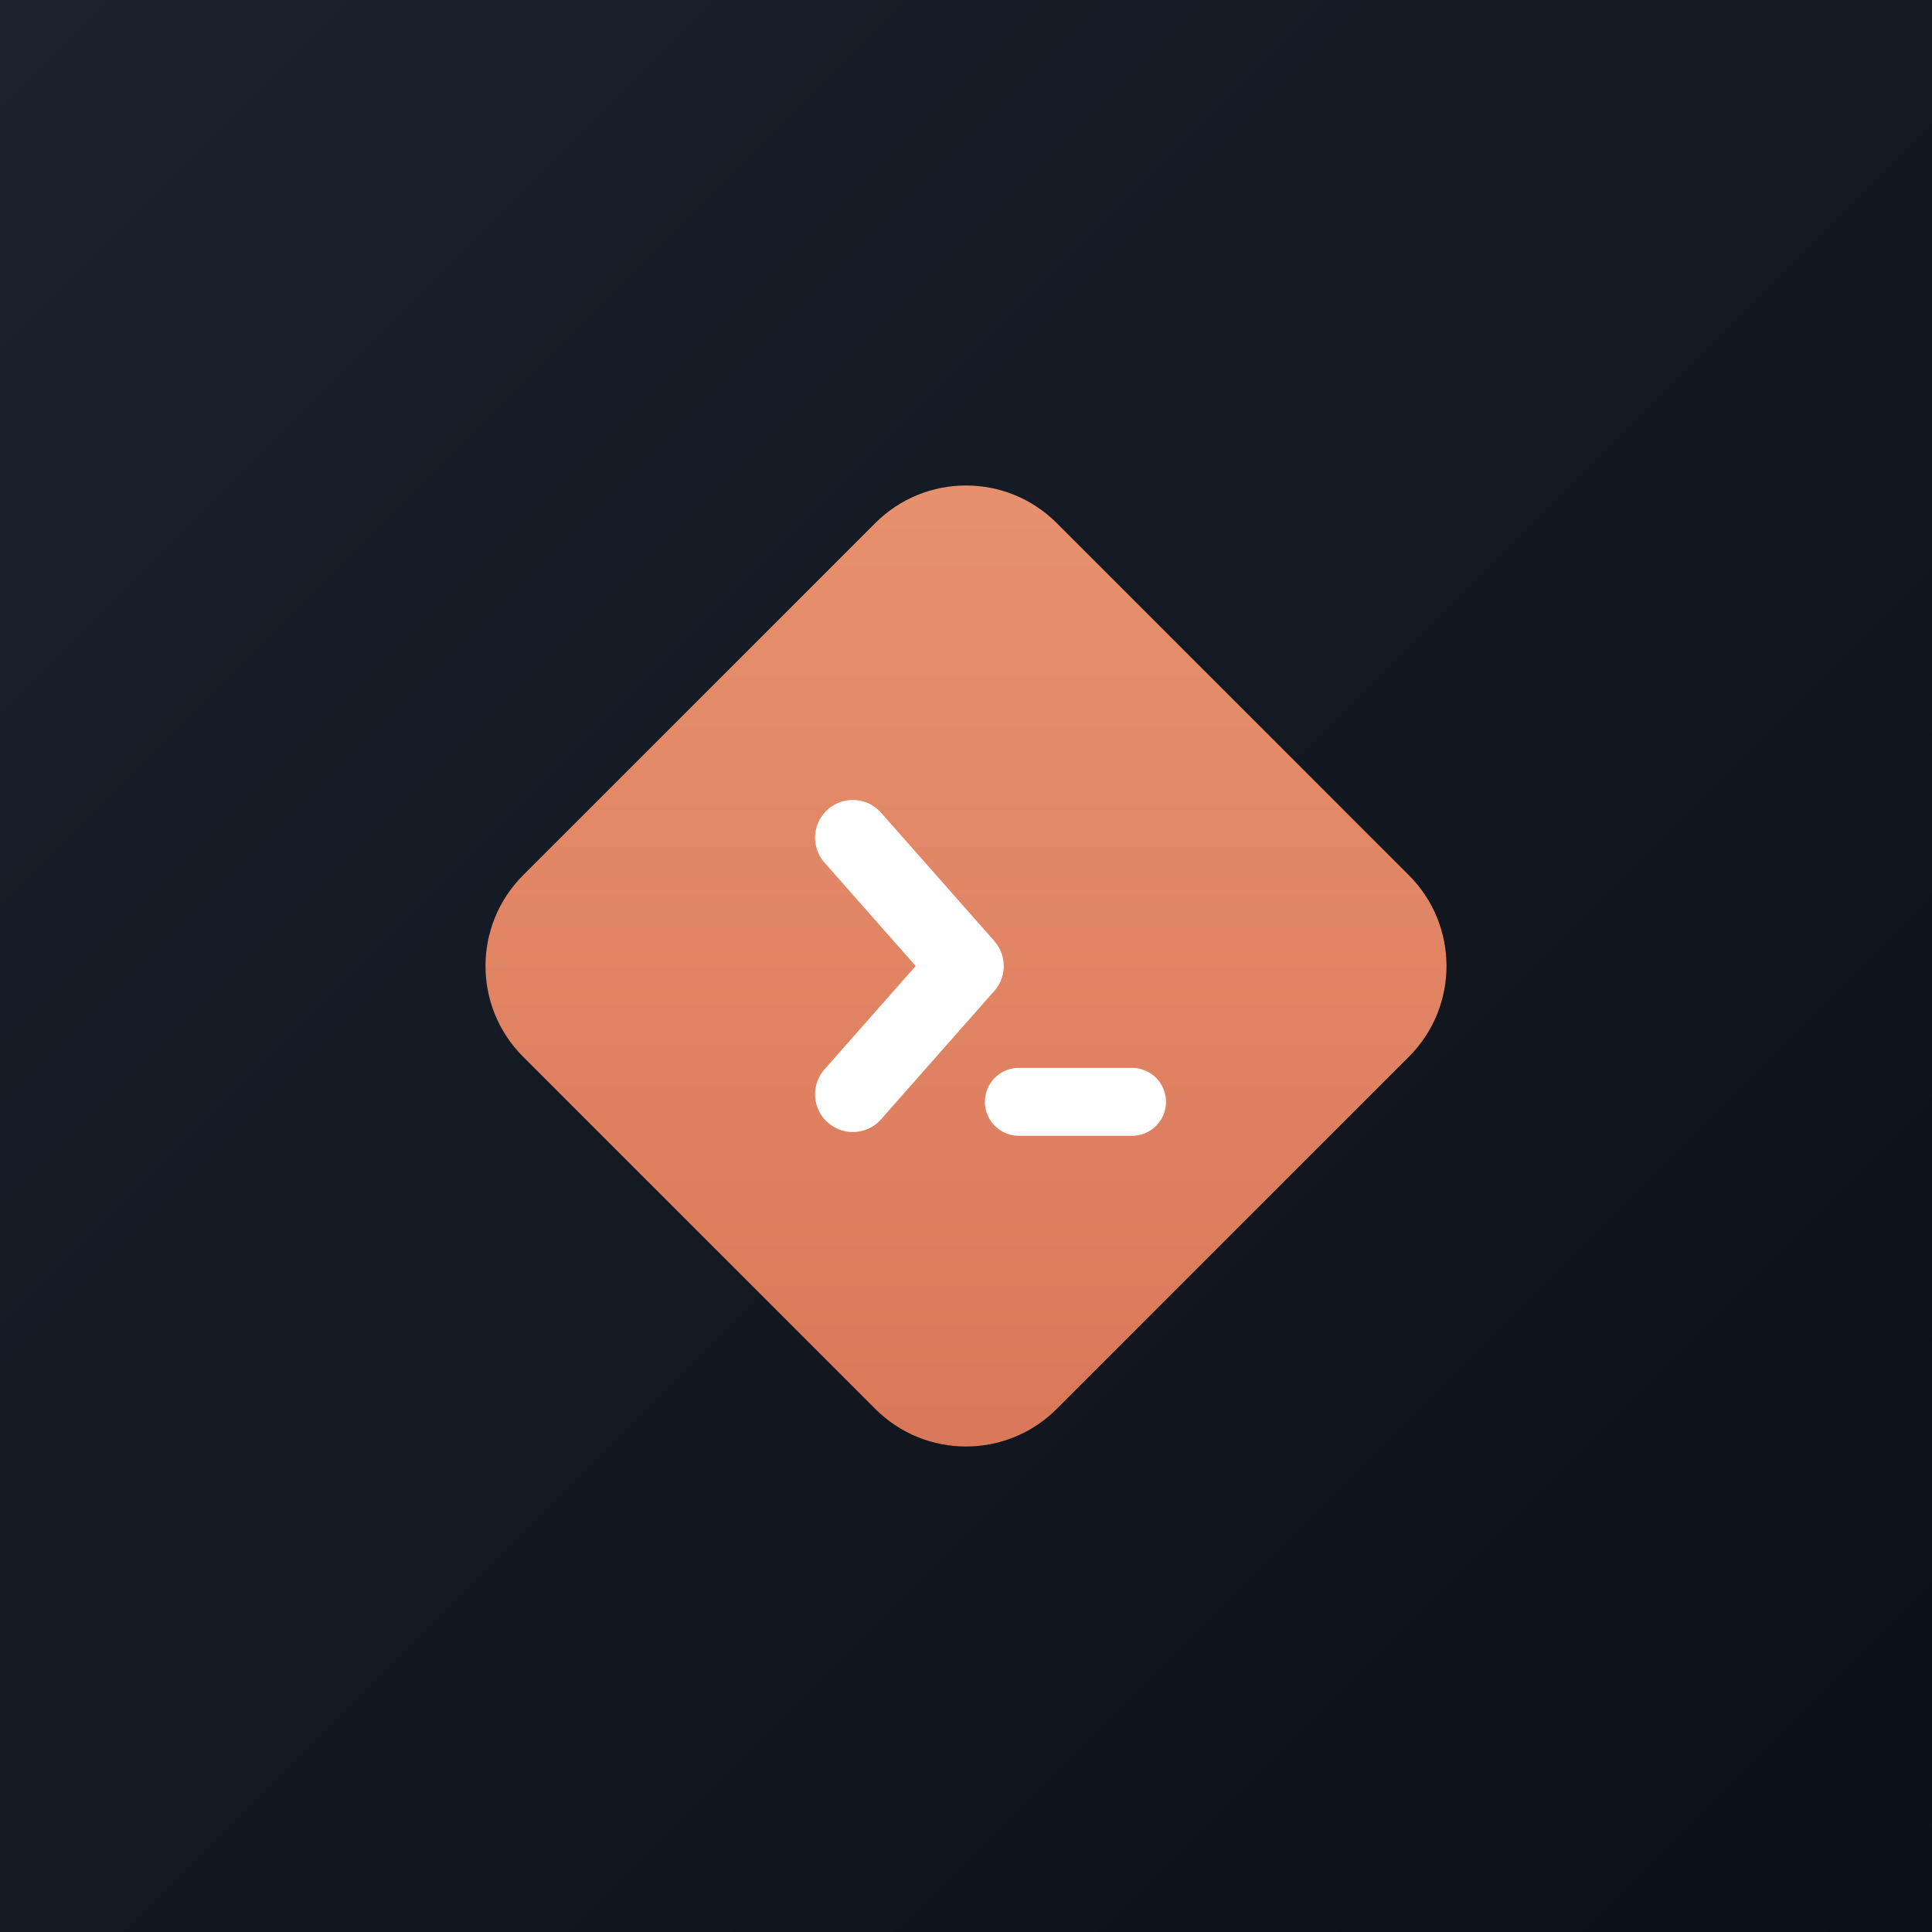
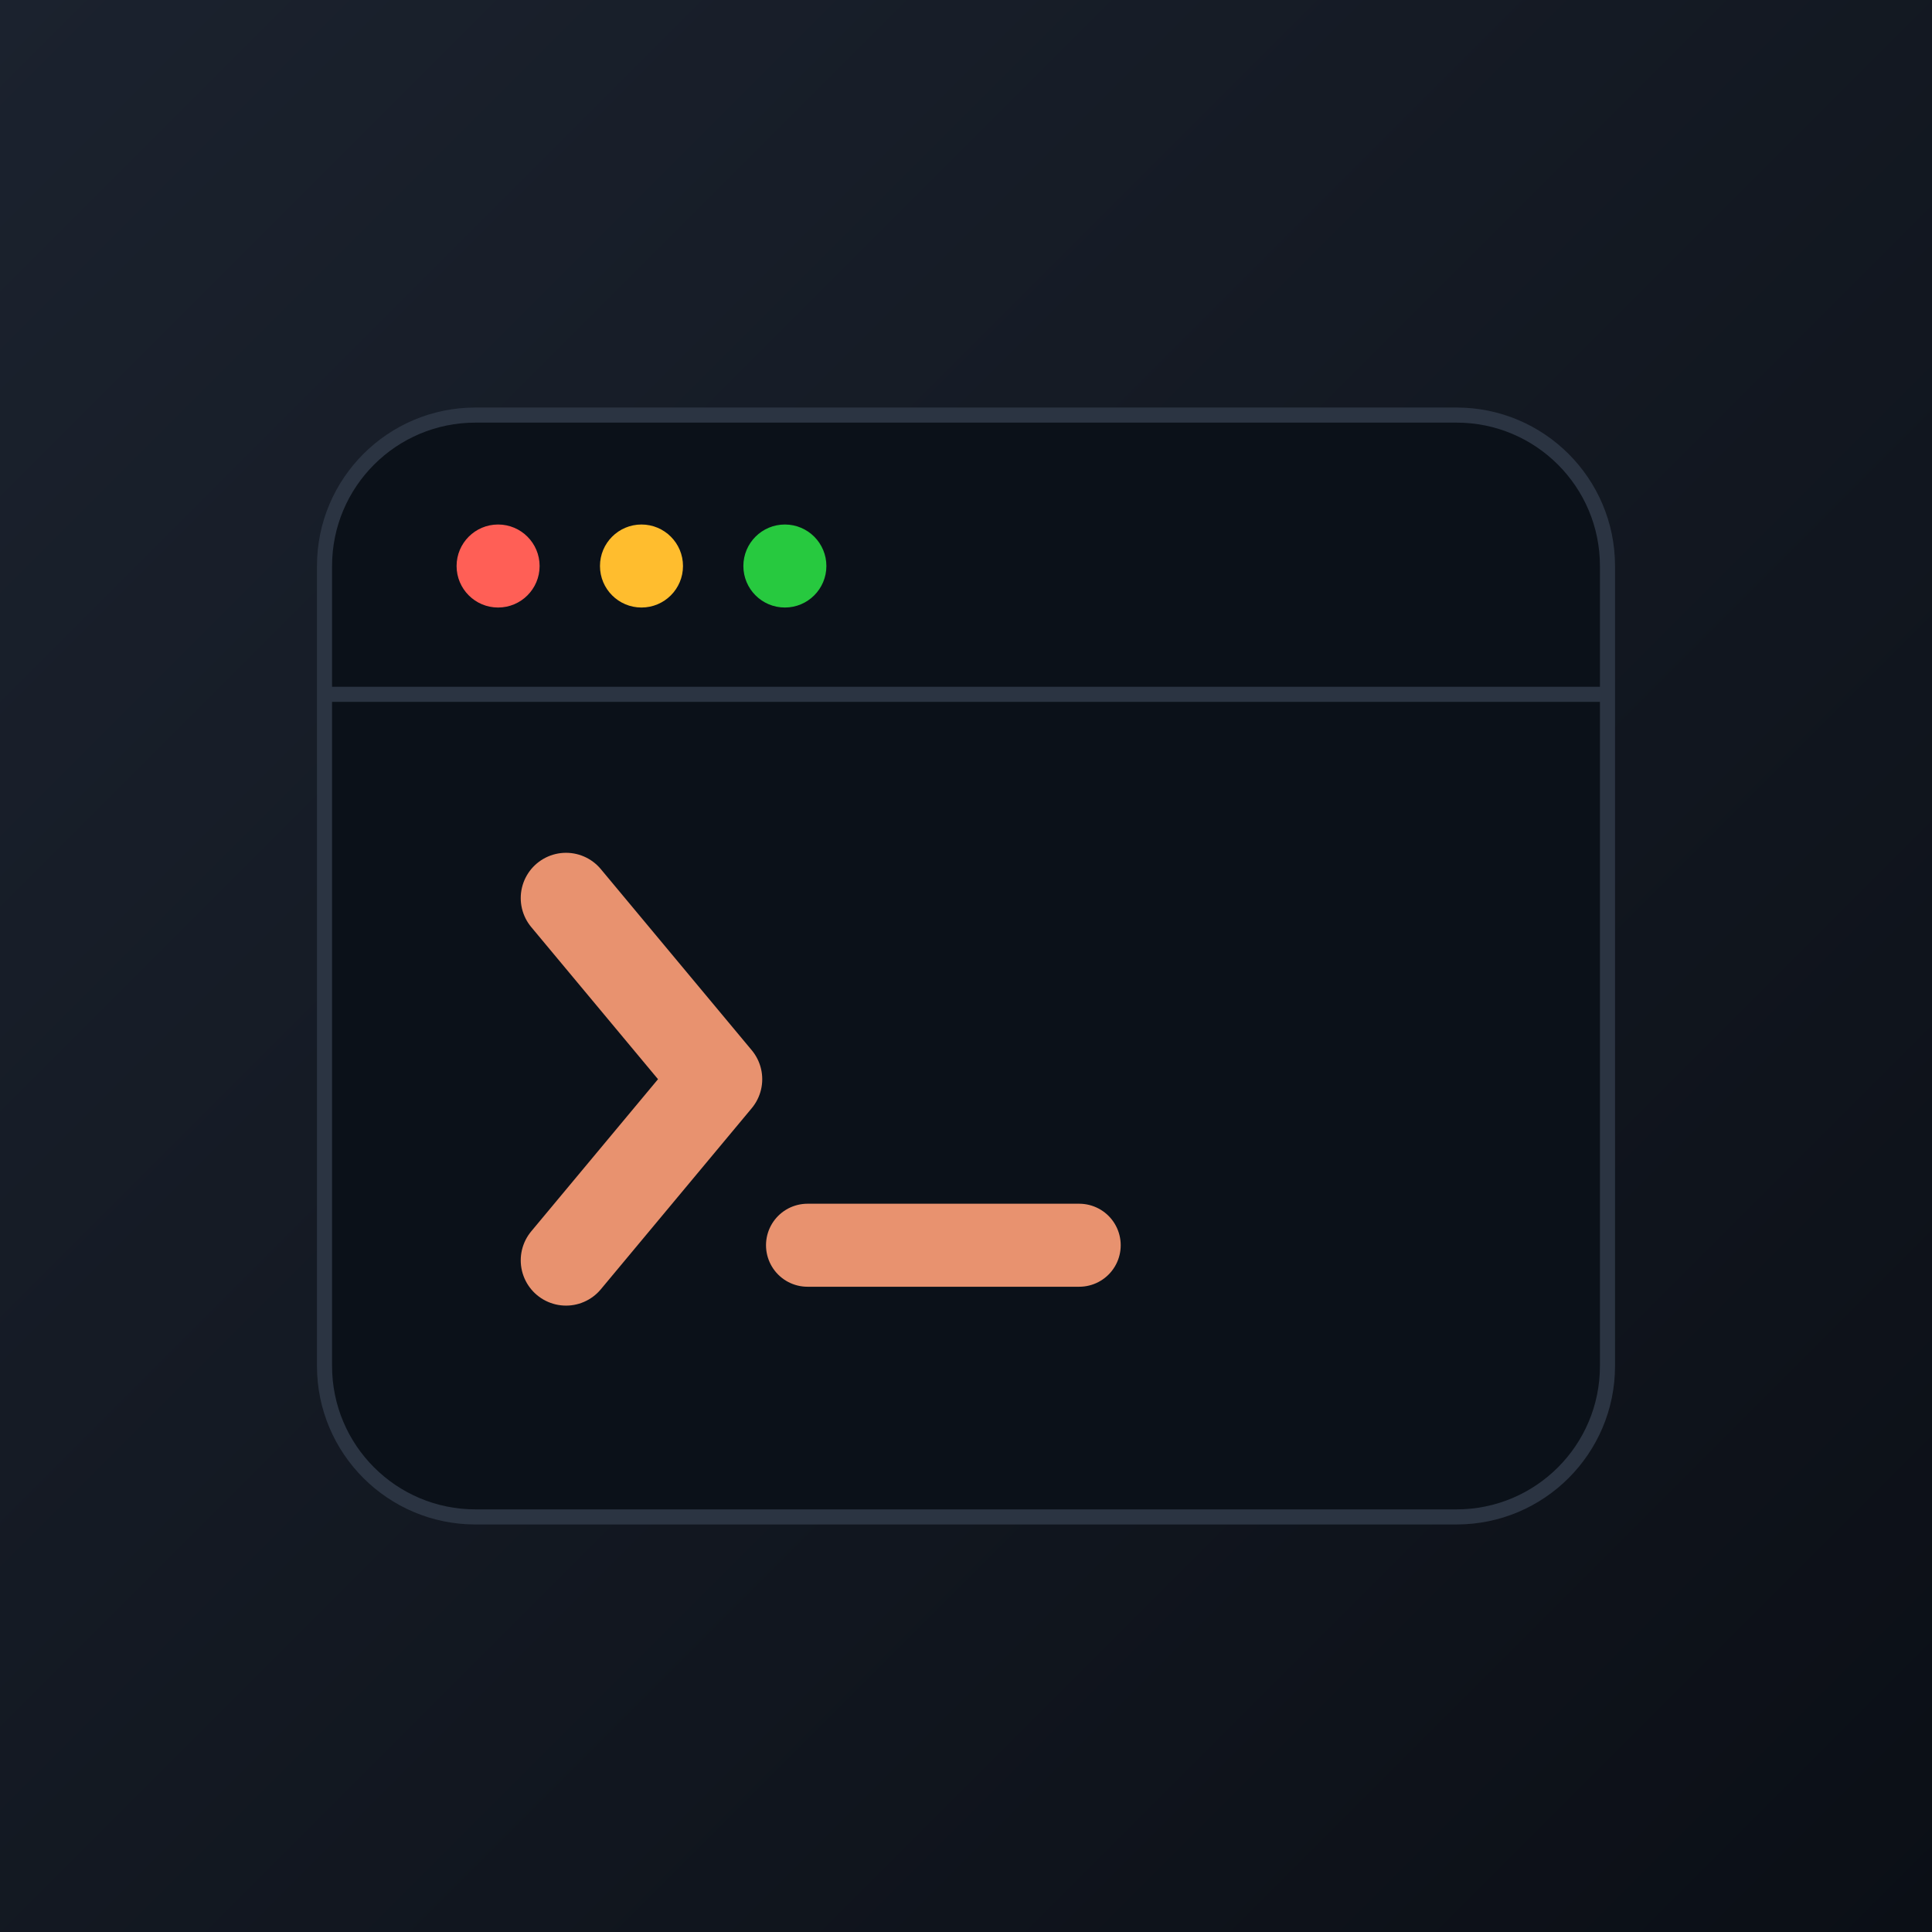
<svg xmlns="http://www.w3.org/2000/svg" viewBox="0 0 512 512">
  <defs>
    <linearGradient id="bg" x1="0" y1="0" x2="1" y2="1">
      <stop offset="0" stop-color="#1b222e" />
      <stop offset="1" stop-color="#0b0f16" />
    </linearGradient>
-     <linearGradient id="diamond" x1="0" y1="0" x2="1" y2="1">
-       <stop offset="0" stop-color="#e8926f" />
-       <stop offset="1" stop-color="#d97757" />
-     </linearGradient>
  </defs>
+   <rect width="512" height="512" fill="#0d1117" />
  <rect width="512" height="512" fill="url(#bg)" />
-   <rect x="156" y="156" width="200" height="200" rx="34" transform="rotate(45 256 256)" fill="url(#diamond)" />
-   <polyline points="226,222 256,256 226,290" fill="none" stroke="#fff" stroke-width="20" stroke-linecap="round" stroke-linejoin="round" />
-   <line x1="270" y1="292" x2="300" y2="292" stroke="#fff" stroke-width="18" stroke-linecap="round" />
+   <rect x="86" y="110" width="340" height="292" rx="40" fill="#0b1119" stroke="#2b3442" stroke-width="4" />
+   <circle cx="132" cy="150" r="11" fill="#ff5f56" />
+   <circle cx="170" cy="150" r="11" fill="#ffbd2e" />
+   <circle cx="208" cy="150" r="11" fill="#27c93f" />
+   <line x1="86" y1="184" x2="426" y2="184" stroke="#2b3442" stroke-width="4" />
+   <polyline points="150,238 190,286 150,334" fill="none" stroke="#e8926f" stroke-width="24" stroke-linecap="round" stroke-linejoin="round" />
+   <line x1="214" y1="330" x2="286" y2="330" stroke="#e8926f" stroke-width="22" stroke-linecap="round" />
</svg>
